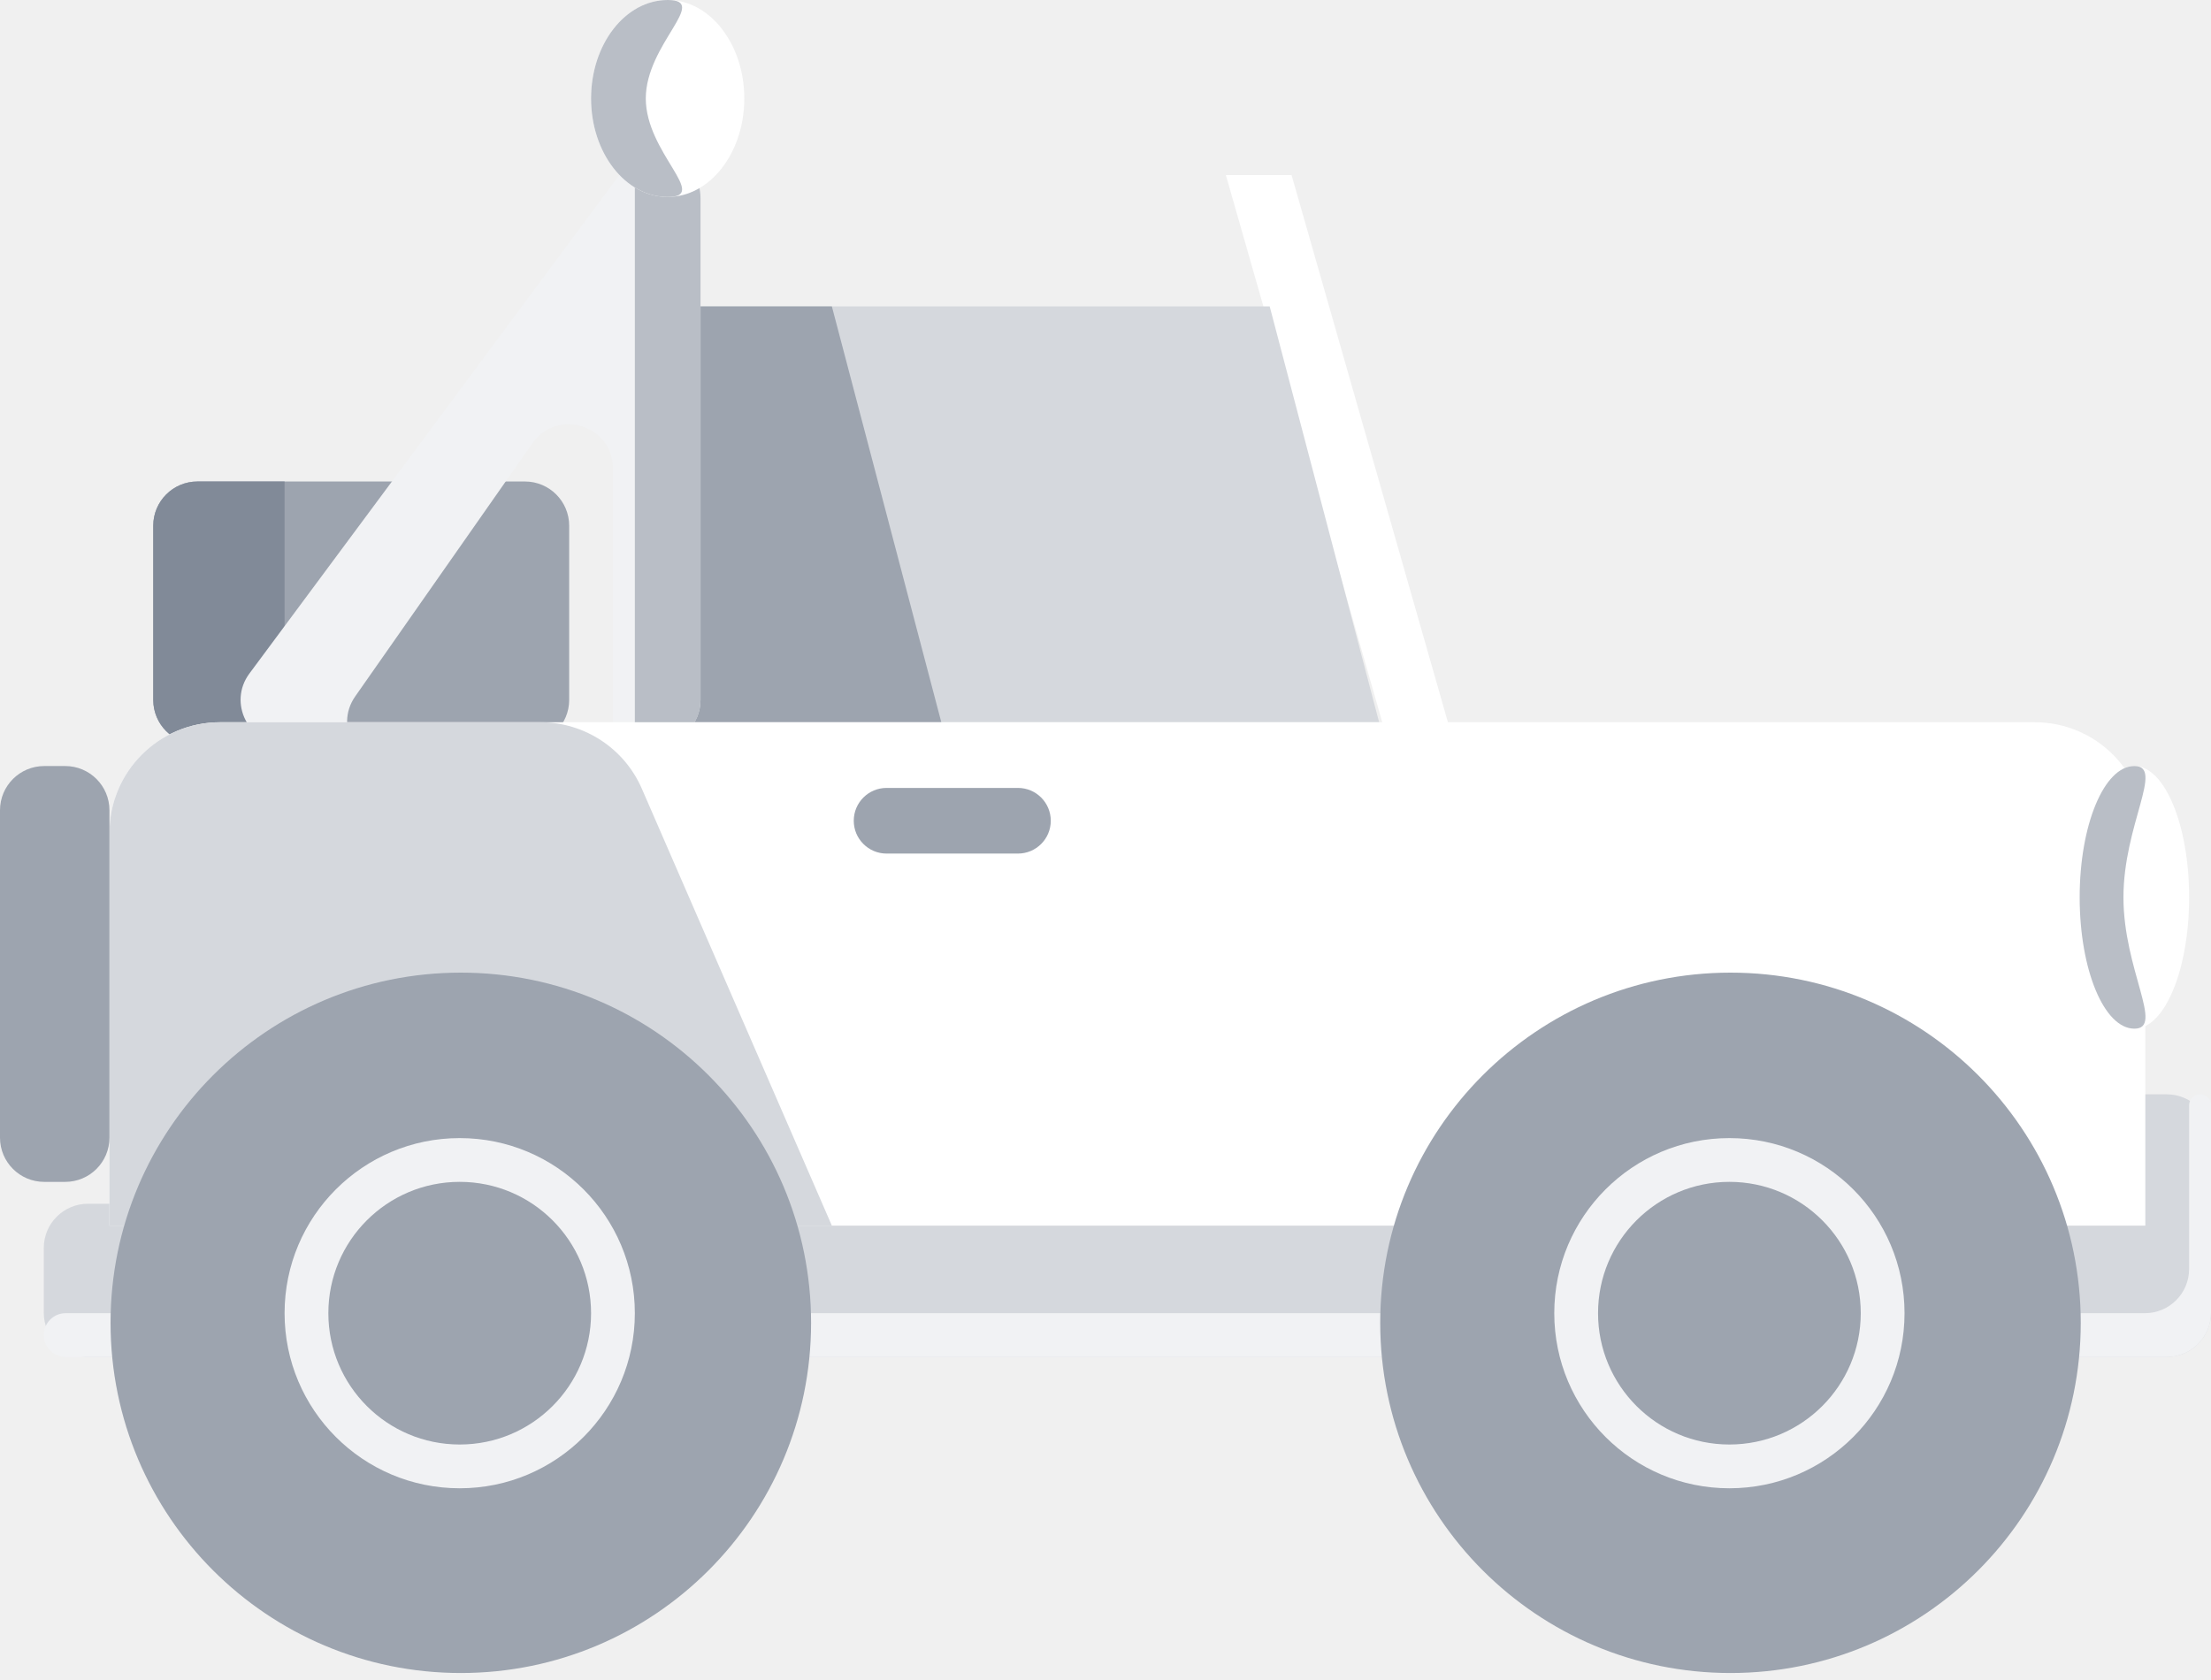
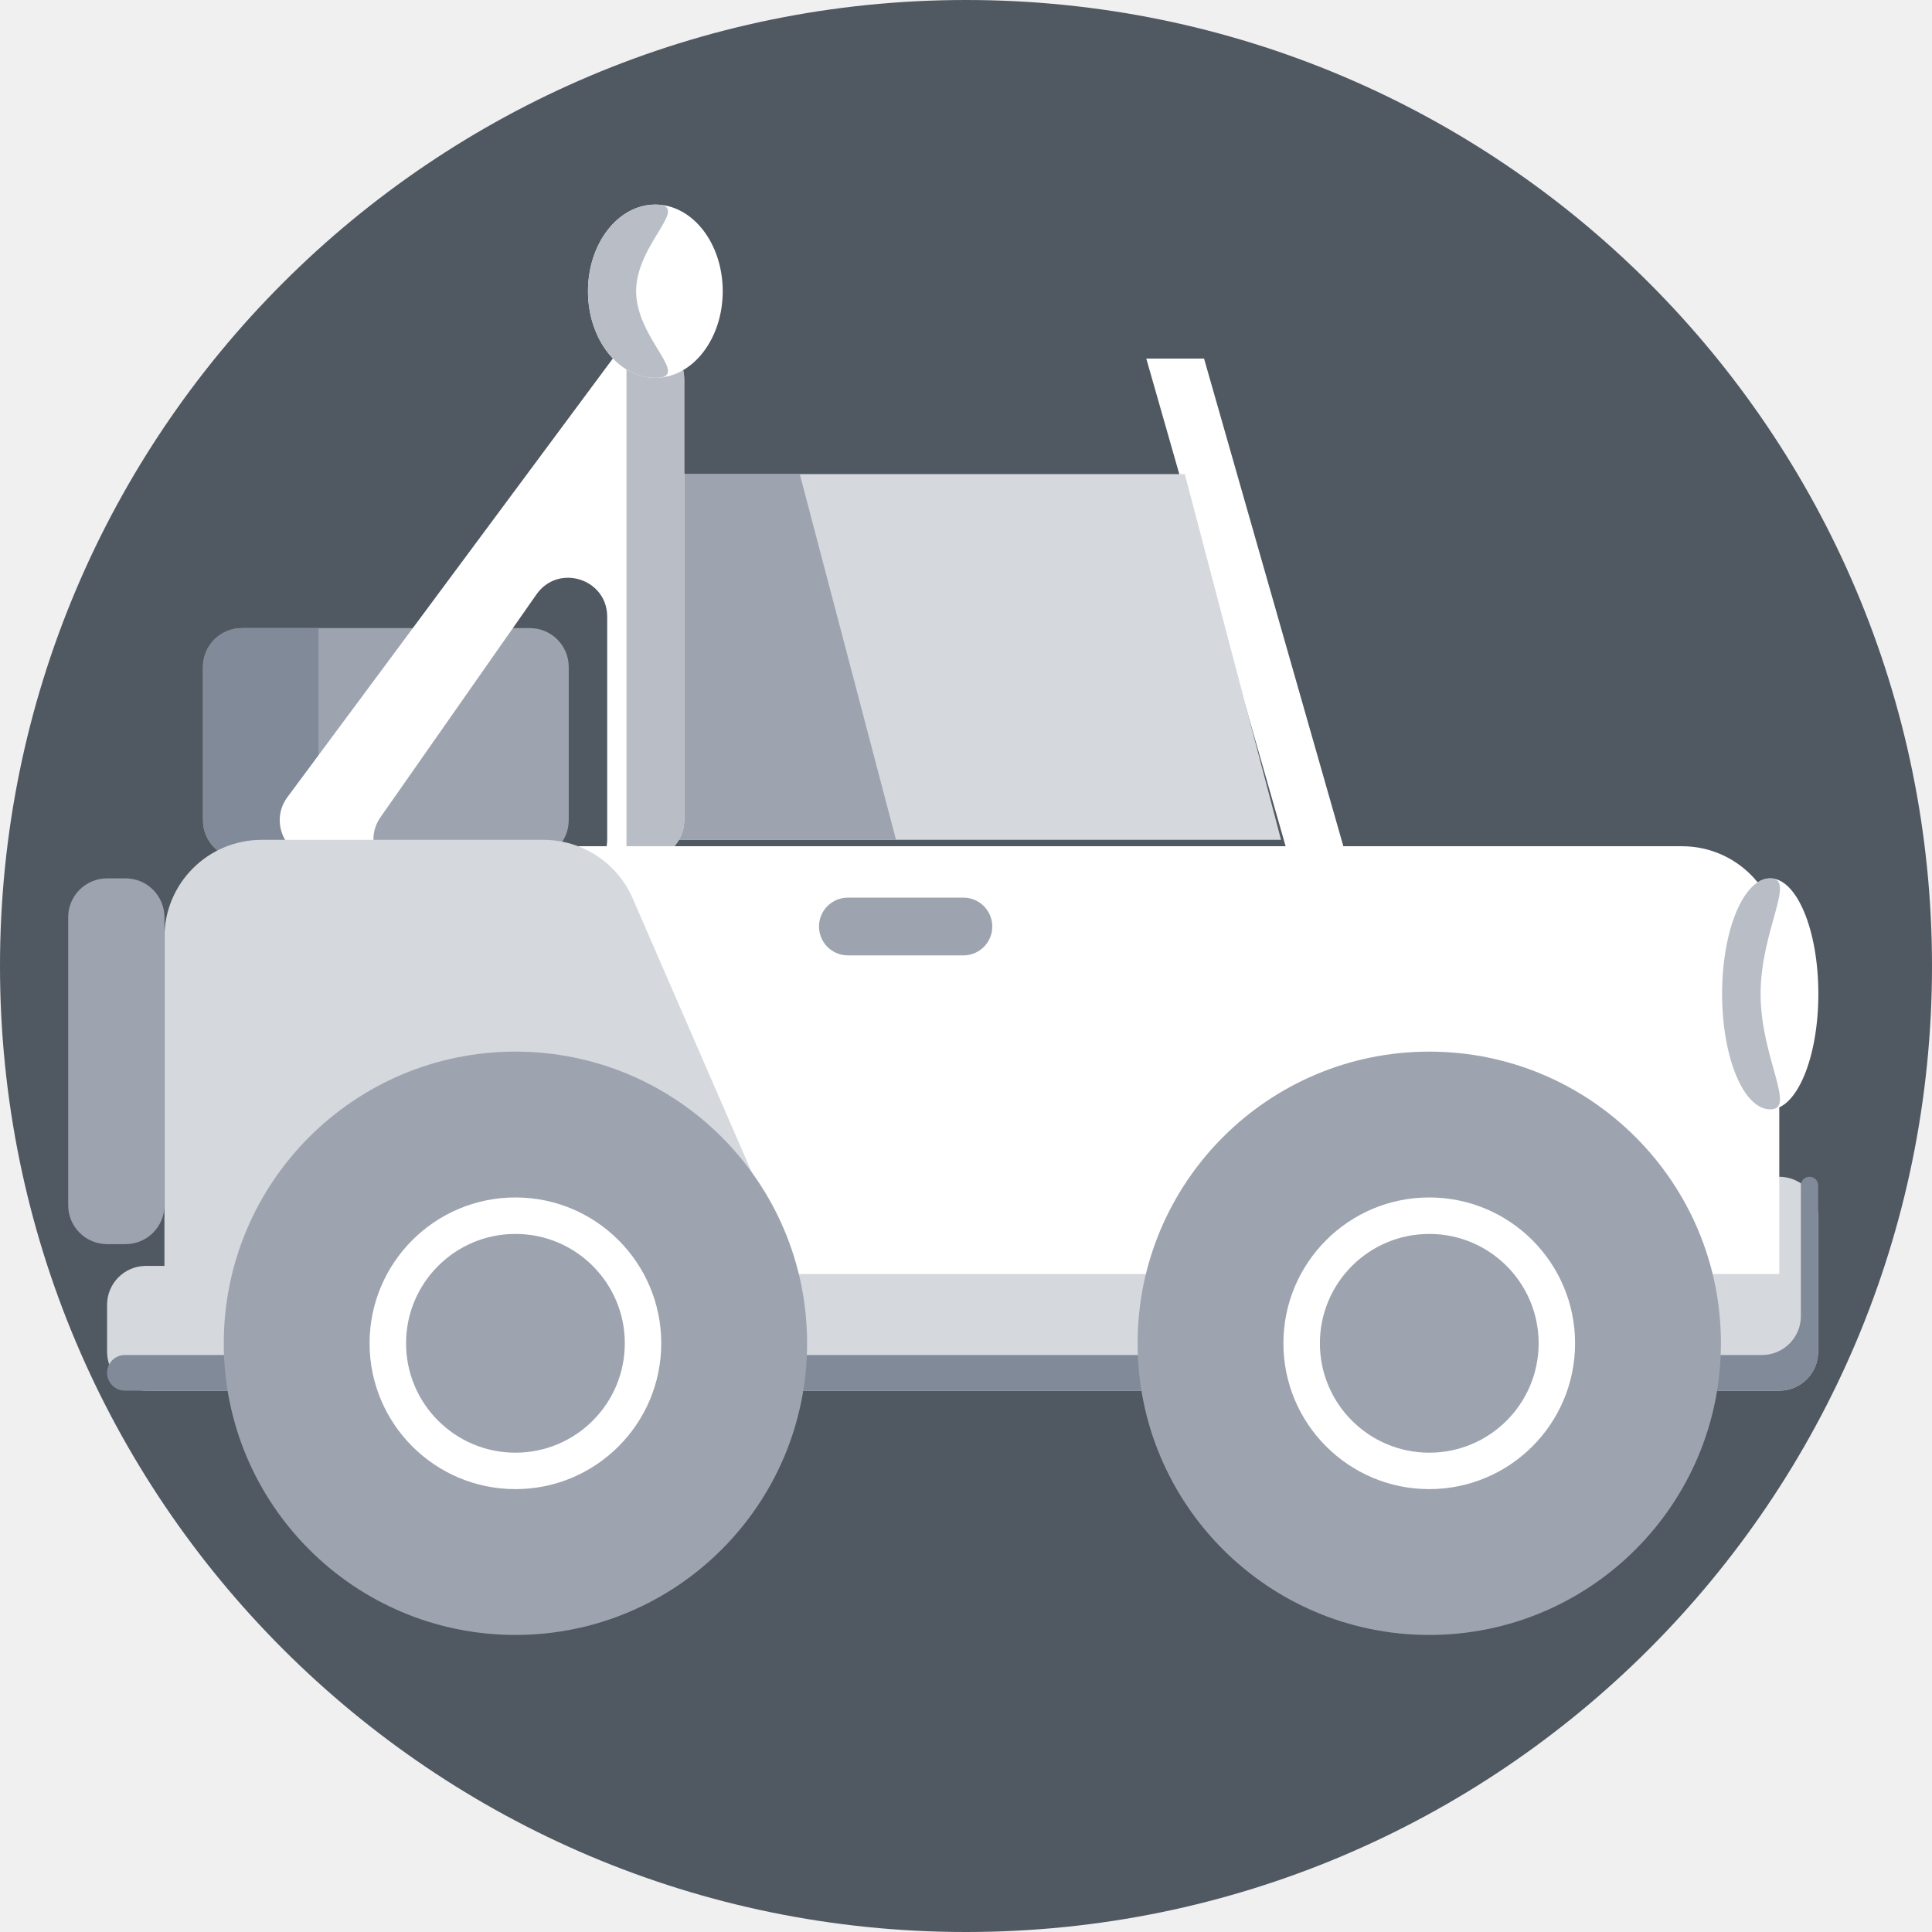
- <svg xmlns="http://www.w3.org/2000/svg" width="100" height="76" viewBox="0 0 100 76" fill="none">
-   <path d="M100 51.505C100 50.4 99.104 49.505 98 49.505H96.059C94.955 49.505 94.059 50.4 94.059 51.505V52.455C94.059 53.56 93.164 54.455 92.059 54.455H3.98C2.875 54.455 1.98 55.351 1.98 56.455V59.386C1.98 60.491 2.875 61.386 3.98 61.386H98C99.104 61.386 100 60.491 100 59.386V51.505Z" fill="#D5D8DD" />
-   <path d="M100 50C100 49.727 99.778 49.505 99.505 49.505C99.231 49.505 99.01 49.727 99.01 50V57.406C99.01 58.51 98.114 59.406 97.01 59.406H2.97C2.423 59.406 1.98 59.849 1.98 60.396C1.98 60.943 2.423 61.386 2.97 61.386H98C99.104 61.386 100 60.491 100 59.386V50Z" fill="#F1F2F4" />
-   <path d="M55.445 7.921H58.416L66.336 35.644H63.366L55.445 7.921Z" fill="white" />
-   <path d="M29.703 13.861H57.426L62.376 32.673H29.703V13.861Z" fill="#D5D8DD" />
-   <path d="M29.703 13.861H37.624L42.574 32.673H29.703V13.861Z" fill="#9DA4AF" />
-   <rect x="6.931" y="21.782" width="18.812" height="11.881" rx="2" fill="#9DA4AF" />
-   <path d="M6.931 23.782C6.931 22.678 7.826 21.782 8.931 21.782H12.871V33.663H8.931C7.826 33.663 6.931 32.768 6.931 31.663V23.782Z" fill="#818A98" />
-   <path fill-rule="evenodd" clip-rule="evenodd" d="M31.683 9.022C31.683 7.095 29.225 6.283 28.077 7.831L11.279 30.471C10.3 31.791 11.242 33.663 12.885 33.663H15.976C15.607 33.03 15.578 32.2 16.064 31.506L24.084 20.049C25.206 18.447 27.723 19.241 27.723 21.196L27.723 32.653C27.723 33.022 27.623 33.367 27.449 33.663H29.683C30.787 33.663 31.683 32.768 31.683 31.663L31.683 9.022Z" fill="#F1F2F4" />
-   <path d="M28.713 33.663H29.703C30.797 33.663 31.683 32.777 31.683 31.683V8.963C31.683 7.347 29.938 6.522 28.713 7.239V33.663Z" fill="#B9BEC6" />
-   <path d="M4.951 37.673C4.951 34.912 7.189 32.673 9.951 32.673H92.03C94.791 32.673 97.03 34.912 97.03 37.673V55.446H4.951V37.673Z" fill="white" />
-   <path d="M4.951 37.673C4.951 34.912 7.189 32.673 9.951 32.673H24.445C26.435 32.673 28.236 33.854 29.03 35.68L37.624 55.446H4.951V37.673Z" fill="#D5D8DD" />
-   <circle cx="20.842" cy="59.842" r="15.842" fill="#9DA4AF" />
-   <circle cx="78.267" cy="59.842" r="15.842" fill="#9DA4AF" />
-   <circle cx="20.792" cy="59.406" r="7.921" fill="#F1F2F4" />
-   <circle cx="78.218" cy="59.406" r="7.921" fill="#F1F2F4" />
-   <circle cx="20.792" cy="59.406" r="5.941" fill="#9DA4AF" />
-   <circle cx="78.218" cy="59.406" r="5.941" fill="#9DA4AF" />
-   <ellipse cx="96.535" cy="40.594" rx="2.475" ry="5.941" fill="white" />
-   <path d="M96.04 40.594C96.04 43.875 97.902 46.535 96.535 46.535C95.168 46.535 94.06 43.875 94.06 40.594C94.06 37.313 95.168 34.654 96.535 34.654C97.902 34.654 96.04 37.313 96.04 40.594Z" fill="#B9BEC6" />
-   <rect y="34.654" width="4.95" height="18.812" rx="2" fill="#9DA4AF" />
-   <ellipse cx="30.198" cy="4.455" rx="3.465" ry="4.455" fill="white" />
-   <path d="M29.208 4.455C29.208 6.916 32.112 8.911 30.198 8.911C28.284 8.911 26.733 6.916 26.733 4.455C26.733 1.995 28.284 0 30.198 0C32.112 0 29.208 1.995 29.208 4.455Z" fill="#B9BEC6" />
-   <rect x="38.614" y="35.644" width="8.911" height="2.97" rx="1.485" fill="#9DA4AF" />
+ <svg xmlns="http://www.w3.org/2000/svg" width="85" height="85" viewBox="0 0 85 85" fill="none">
+   <circle cx="42.5" cy="42.5" r="42.5" fill="#505862" />
+   <path d="M79.991 53.484C79.991 52.539 79.225 51.773 78.281 51.773H77.14C76.195 51.773 75.429 52.539 75.429 53.484V53.983C75.429 54.928 74.663 55.694 73.718 55.694H6.422C5.477 55.694 4.711 56.46 4.711 57.405V59.472C4.711 60.417 5.477 61.183 6.422 61.183H78.281C79.225 61.183 79.991 60.417 79.991 59.472V53.484Z" fill="#D5D8DD" />
+   <path d="M79.991 52.153C79.991 51.943 79.821 51.773 79.611 51.773C79.401 51.773 79.231 51.943 79.231 52.153V57.904C79.231 58.849 78.465 59.615 77.52 59.615H5.495C5.062 59.615 4.711 59.966 4.711 60.399C4.711 60.832 5.062 61.183 5.495 61.183H78.281C79.225 61.183 79.991 60.417 79.991 59.472V52.153Z" fill="#818A98" />
+   <path d="M50.432 15.776H52.973L59.748 39.492H57.208L50.432 15.776Z" fill="white" />
+   <path d="M28.41 20.857H52.126L56.361 36.95H28.41V20.857Z" fill="#D5D8DD" />
+   <path d="M28.41 20.857H35.186L39.421 36.95H28.41V20.857Z" fill="#9DA4AF" />
+   <rect x="8.929" y="27.634" width="16.093" height="10.164" rx="1.711" fill="#9DA4AF" />
+   <path d="M8.929 29.345C8.929 28.4 9.695 27.634 10.64 27.634H14.011V37.798H10.64C9.695 37.798 8.929 37.032 8.929 36.087V29.345Z" fill="#818A98" />
+   <path fill-rule="evenodd" clip-rule="evenodd" d="M30.102 16.719C30.102 15.07 28 14.375 27.017 15.699L12.647 35.068C11.809 36.197 12.615 37.798 14.021 37.798H16.665C16.35 37.256 16.325 36.547 16.741 35.953L23.602 26.152C24.561 24.782 26.714 25.46 26.714 27.133L26.714 36.934C26.714 37.249 26.629 37.544 26.48 37.798H28.391C29.336 37.798 30.102 37.032 30.102 36.087L30.102 16.719Z" fill="white" />
+   <path d="M27.562 37.797H28.41C29.345 37.797 30.104 37.039 30.104 36.103V16.667C30.104 15.285 28.61 14.579 27.562 15.192V37.797Z" fill="#B9BEC6" />
+   <path d="M7.277 41.508C7.277 39.146 9.192 37.231 11.555 37.231H74.003C76.365 37.231 78.281 39.146 78.281 41.508V56.051H7.277V41.508Z" fill="white" />
+   <path d="M7.235 41.227C7.235 38.865 9.15 36.95 11.512 36.95H23.911C25.614 36.95 27.155 37.96 27.834 39.522L35.185 56.431H7.235V41.227Z" fill="#D5D8DD" />
+   <circle cx="62.882" cy="59.099" r="12.832" fill="#9DA4AF" />
+   <circle cx="62.881" cy="59.099" r="6.416" fill="white" />
+   <circle cx="62.882" cy="59.1" r="4.812" fill="#9DA4AF" />
+   <circle cx="22.677" cy="59.099" r="12.832" fill="#9DA4AF" />
+   <circle cx="22.676" cy="59.099" r="6.416" fill="white" />
+   <circle cx="22.677" cy="59.1" r="4.812" fill="#9DA4AF" />
+   <ellipse cx="77.883" cy="43.726" rx="2.117" ry="5.082" fill="white" />
+   <path d="M77.459 43.726C77.459 46.533 79.052 48.808 77.883 48.808C76.713 48.808 75.765 46.533 75.765 43.726C75.765 40.919 76.713 38.644 77.883 38.644C79.052 38.644 77.459 40.919 77.459 43.726Z" fill="#B9BEC6" />
+   <rect x="3" y="38.644" width="4.235" height="16.093" rx="1.711" fill="#9DA4AF" />
+   <ellipse cx="28.833" cy="12.812" rx="2.964" ry="3.811" fill="white" />
+   <path d="M27.986 12.812C27.986 14.916 30.47 16.623 28.833 16.623C27.195 16.623 25.868 14.916 25.868 12.812C25.868 10.706 27.195 9 28.833 9C30.47 9 27.986 10.706 27.986 12.812Z" fill="#B9BEC6" />
+   <rect x="36.033" y="39.492" width="7.623" height="2.541" rx="1.27" fill="#9DA4AF" />
</svg>
